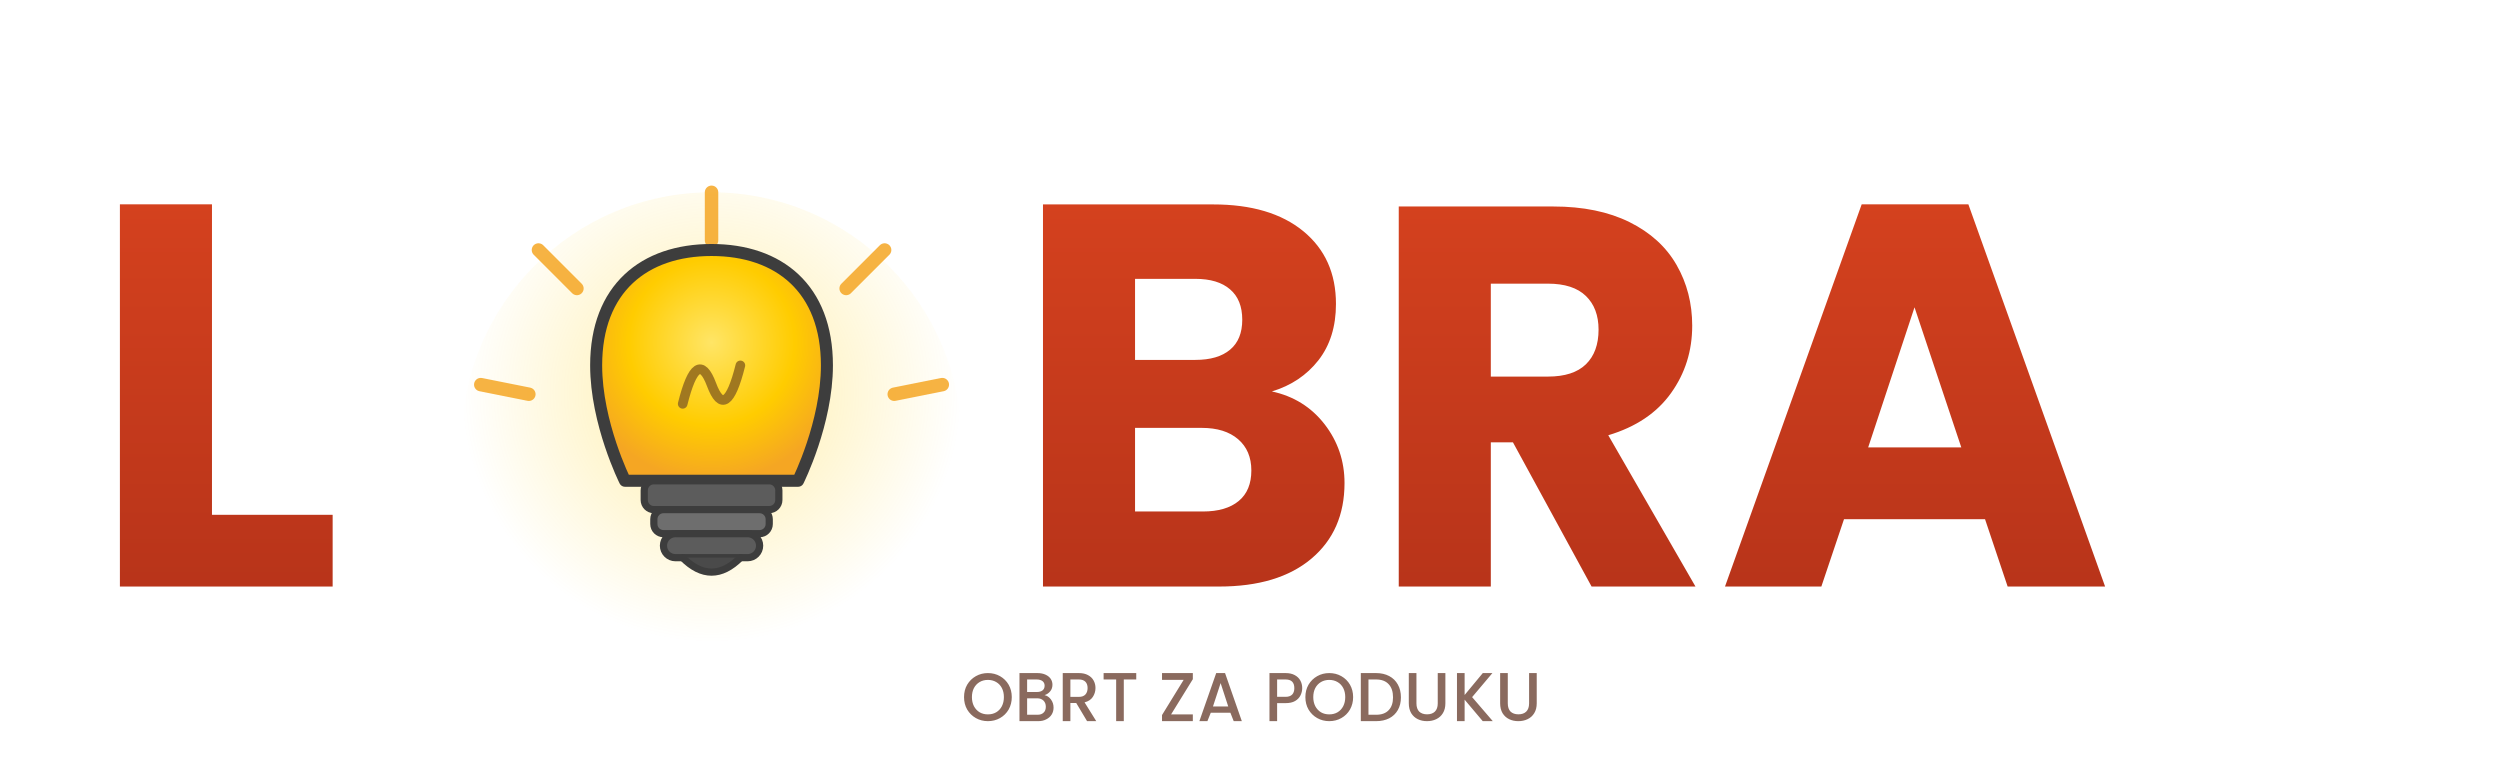
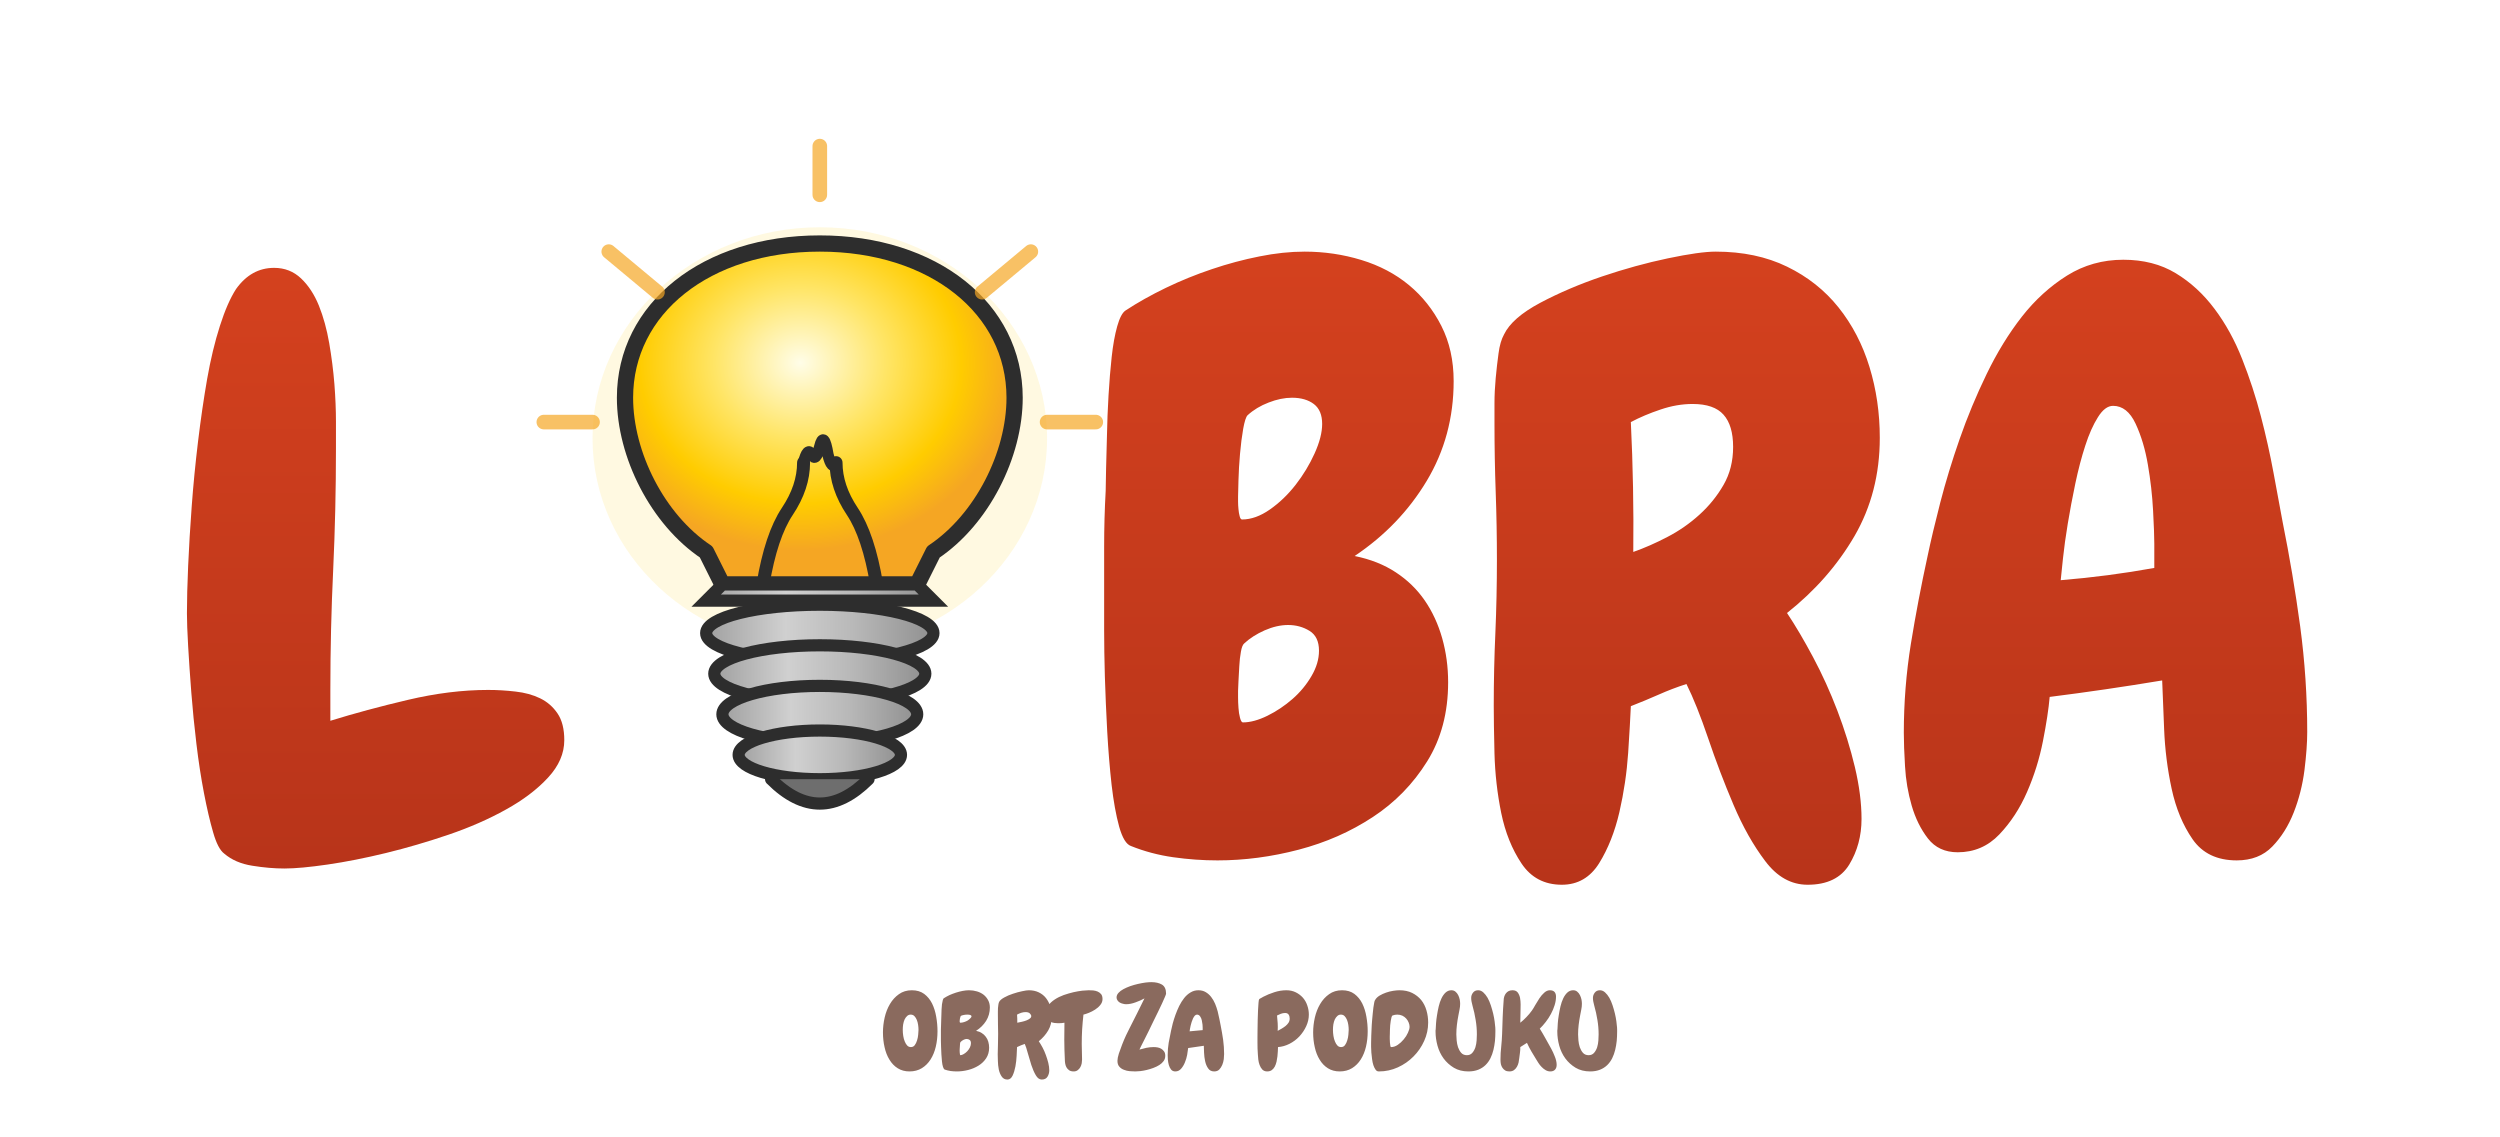
- <svg xmlns="http://www.w3.org/2000/svg" viewBox="0 0 520 160" width="520" height="160">
+ <svg xmlns="http://www.w3.org/2000/svg" viewBox="0 0 308 140" width="308" height="140">
  <defs>
-     <radialGradient id="bulbGlow" cx="50%" cy="40%" r="60%">
-       <stop offset="0%" stop-color="#FFE566" />
-       <stop offset="60%" stop-color="#FFCC00" />
+     <radialGradient id="bulbGlow" cx="45%" cy="35%" r="55%">
+       <stop offset="0%" stop-color="#FFFDE8" />
+       <stop offset="40%" stop-color="#FFE566" />
+       <stop offset="75%" stop-color="#FFCC00" />
      <stop offset="100%" stop-color="#F5A623" />
    </radialGradient>
-     <radialGradient id="outerGlow" cx="50%" cy="40%" r="50%">
-       <stop offset="0%" stop-color="#FFCC00" stop-opacity="0.35" />
-       <stop offset="100%" stop-color="#FFCC00" stop-opacity="0" />
-     </radialGradient>
+     <linearGradient id="baseMetal" x1="0%" y1="0%" x2="100%" y2="0%">
+       <stop offset="0%" stop-color="#A0A0A0" />
+       <stop offset="35%" stop-color="#D0D0D0" />
+       <stop offset="65%" stop-color="#B8B8B8" />
+       <stop offset="100%" stop-color="#909090" />
+     </linearGradient>
    <linearGradient id="textGrad" x1="0%" y1="0%" x2="0%" y2="100%">
      <stop offset="0%" stop-color="#D4411E" />
      <stop offset="100%" stop-color="#B8341A" />
    </linearGradient>
  </defs>
-   <circle cx="148" cy="92" r="52" fill="url(#outerGlow)" />
-   <g transform="translate(18, 122)">
-     <path d="M 26.09 -14.92 L 51.19 -14.92 L 51.19 0.00 L 6.94 0.00 L 6.94 -79.50 L 26.09 -79.50 Z M 53.00 0.00" fill="url(#textGrad)" />
+   <g transform="translate(20, 105)">
+     <path d="M 49.52 -13.81 Q 49.52 -11.36 47.52 -9.20 Q 45.52 -7.03 42.34 -5.27 Q 39.17 -3.50 35.27 -2.17 Q 31.36 -0.84 27.55 0.09 Q 23.73 1.02 20.37 1.51 Q 17.00 2.00 15.05 2.00 Q 13.19 2.00 11.09 1.66 Q 8.98 1.33 7.62 0.16 Q 6.84 -0.42 6.26 -2.45 Q 5.67 -4.48 5.13 -7.29 Q 4.59 -10.09 4.20 -13.34 Q 3.81 -16.58 3.57 -19.67 Q 3.33 -22.77 3.18 -25.38 Q 3.03 -27.98 3.03 -29.44 Q 3.03 -31.86 3.18 -35.29 Q 3.33 -38.72 3.62 -42.64 Q 3.91 -46.56 4.40 -50.62 Q 4.89 -54.69 5.52 -58.31 Q 6.16 -61.94 7.09 -64.84 Q 8.02 -67.75 9.08 -69.39 Q 10.94 -72.00 13.77 -72.00 Q 15.72 -72.00 17.09 -70.70 Q 18.45 -69.41 19.29 -67.34 Q 20.12 -65.27 20.56 -62.72 Q 21.00 -60.17 21.20 -57.67 Q 21.39 -55.17 21.39 -53.06 Q 21.39 -50.95 21.39 -49.70 Q 21.39 -42.20 21.05 -34.85 Q 20.70 -27.50 20.70 -20.00 L 20.70 -16.20 Q 25.09 -17.56 30.27 -18.78 Q 35.45 -20.00 40.14 -20.00 Q 41.80 -20.00 43.51 -19.80 Q 45.22 -19.61 46.54 -18.97 Q 47.86 -18.33 48.69 -17.10 Q 49.52 -15.88 49.52 -13.81 Z " fill="url(#textGrad)" />
  </g>
-   <g transform="translate(148, 92)">
-     <g stroke="#F5A623" stroke-width="2.8" stroke-linecap="round" opacity="0.85">
-       <line x1="0" y1="-42" x2="0" y2="-52" />
-       <line x1="28" y1="-32" x2="36" y2="-40" />
-       <line x1="-28" y1="-32" x2="-36" y2="-40" />
-       <line x1="38" y1="-10" x2="48" y2="-12" />
-       <line x1="-38" y1="-10" x2="-48" y2="-12" />
+   <g transform="translate(75.0, 30.0)">
+     <ellipse cx="26" cy="24" rx="28" ry="26" fill="#FFCC00" opacity="0.12" />
+     <path d="M 12 38 C 6 34 2 26 2 19 C 2 8 12 0 26 0 C 40 0 50 8 50 19 C 50 26 46 34 40 38 L 38 42 L 14 42 Z" fill="url(#bulbGlow)" stroke="#2D2D2D" stroke-width="2" stroke-linejoin="round" />
+     <path d="M 19 42 Q 20 36 22 33 Q 24 30 24 27" fill="none" stroke="#2D2D2D" stroke-width="1.6" stroke-linecap="round" />
+     <path d="M 33 42 Q 32 36 30 33 Q 28 30 28 27" fill="none" stroke="#2D2D2D" stroke-width="1.6" stroke-linecap="round" />
+     <path d="M 24 27 Q 24.5 25 25 26 Q 25.5 27 26 25 Q 26.5 23 27 26 Q 27.5 28 28 27" fill="none" stroke="#2D2D2D" stroke-width="1.4" stroke-linecap="round" />
+     <path d="M 14 42 L 12 44 L 40 44 L 38 42 Z" fill="url(#baseMetal)" stroke="#2D2D2D" stroke-width="1.5" />
+     <ellipse cx="26" cy="48" rx="14" ry="3.5" fill="url(#baseMetal)" stroke="#2D2D2D" stroke-width="1.5" />
+     <ellipse cx="26" cy="53" rx="13" ry="3.5" fill="url(#baseMetal)" stroke="#2D2D2D" stroke-width="1.5" />
+     <ellipse cx="26" cy="58" rx="12" ry="3.5" fill="url(#baseMetal)" stroke="#2D2D2D" stroke-width="1.5" />
+     <ellipse cx="26" cy="63" rx="10" ry="3" fill="url(#baseMetal)" stroke="#2D2D2D" stroke-width="1.5" />
+     <path d="M 20 66 Q 26 72 32 66" fill="#6E6E6E" stroke="#2D2D2D" stroke-width="1.5" stroke-linecap="round" />
+     <g stroke="#F5A623" stroke-width="1.8" stroke-linecap="round" opacity="0.7">
+       <line x1="26" y1="-6" x2="26" y2="-12" />
+       <line x1="6" y1="6" x2="0" y2="1" />
+       <line x1="46" y1="6" x2="52" y2="1" />
+       <line x1="-2" y1="22" x2="-8" y2="22" />
+       <line x1="54" y1="22" x2="60" y2="22" />
    </g>
-     <path d="M -18 8 C -18 8 -24 -4 -24 -16 C -24 -32 -14 -40 0 -40 C 14 -40 24 -32 24 -16 C 24 -4 18 8 18 8 Z" fill="url(#bulbGlow)" stroke="#3D3D3D" stroke-width="2.5" stroke-linejoin="round" />
-     <path d="M -6 -8 Q -3 -20 0 -12 Q 3 -4 6 -16" fill="none" stroke="#A07820" stroke-width="2" stroke-linecap="round" />
-     <rect x="-14" y="8" width="28" height="6" rx="2" fill="#5C5C5C" stroke="#3D3D3D" stroke-width="1.5" />
-     <rect x="-12" y="14" width="24" height="5" rx="2" fill="#6E6E6E" stroke="#3D3D3D" stroke-width="1.5" />
-     <rect x="-10" y="19" width="20" height="5" rx="2.5" fill="#5C5C5C" stroke="#3D3D3D" stroke-width="1.5" />
-     <path d="M -6 24 Q 0 30 6 24" fill="#4A4A4A" stroke="#3D3D3D" stroke-width="1.5" stroke-linecap="round" />
  </g>
-   <g transform="translate(210, 122)">
-     <path d="M 54.55 -40.58 C 59.10 -39.60 62.75 -37.32 65.52 -33.75 C 68.27 -30.19 69.66 -26.11 69.66 -21.53 C 69.66 -14.91 67.36 -9.67 62.77 -5.80 C 58.18 -1.93 51.78 0.00 43.56 0.00 L 6.94 0.00 L 6.94 -79.48 L 42.34 -79.48 C 50.32 -79.48 56.57 -77.62 61.09 -73.91 C 65.61 -70.20 67.88 -65.16 67.88 -58.78 C 67.88 -54.08 66.66 -50.18 64.23 -47.06 C 61.80 -43.96 58.58 -41.80 54.55 -40.58 Z M 26.09 -47.14 L 38.64 -47.14 C 41.77 -47.14 44.18 -47.85 45.86 -49.27 C 47.55 -50.68 48.39 -52.76 48.39 -55.50 C 48.39 -58.26 47.55 -60.36 45.86 -61.81 C 44.18 -63.27 41.77 -64.00 38.64 -64.00 L 26.09 -64.00 Z M 40.20 -15.61 C 43.42 -15.61 45.91 -16.34 47.66 -17.80 C 49.41 -19.25 50.28 -21.37 50.28 -24.14 C 50.28 -26.90 49.36 -29.07 47.53 -30.64 C 45.71 -32.21 43.19 -33.00 39.98 -33.00 L 26.09 -33.00 L 26.09 -15.61 Z M 121.05 0.00 L 104.69 -30.00 L 100.09 -30.00 L 100.09 0.00 L 80.94 0.00 L 80.94 -79.05 L 113.09 -79.05 C 119.29 -79.05 124.57 -77.96 128.94 -75.80 C 133.30 -73.63 136.57 -70.66 138.73 -66.88 C 140.90 -63.10 141.98 -58.89 141.98 -54.25 C 141.98 -49.01 140.51 -44.33 137.56 -40.22 C 134.61 -36.10 130.27 -33.19 124.52 -31.47 L 142.66 0.00 Z M 100.09 -43.67 L 111.97 -43.67 C 115.48 -43.67 118.11 -44.52 119.86 -46.22 C 121.62 -47.93 122.50 -50.33 122.50 -53.44 C 122.50 -56.41 121.62 -58.74 119.86 -60.44 C 118.11 -62.14 115.48 -63.00 111.97 -63.00 L 100.09 -63.00 Z M 202.89 -14.00 L 173.55 -14.00 L 168.84 0.00 L 148.80 0.00 L 177.23 -79.50 L 199.42 -79.50 L 227.86 0.00 L 207.59 0.00 Z M 197.95 -28.94 L 188.22 -58.08 L 178.58 -28.94 Z M 230.00 0.00" fill="url(#textGrad)" />
+   <g transform="translate(133.0, 105)">
+     <path d="M 46.09 -58.05 Q 46.09 -51.28 42.77 -45.75 Q 39.45 -40.22 33.89 -36.50 Q 36.81 -35.91 38.96 -34.49 Q 41.11 -33.08 42.53 -31.02 Q 43.95 -28.95 44.68 -26.36 Q 45.41 -23.77 45.41 -20.94 Q 45.41 -15.34 42.82 -11.19 Q 40.23 -7.03 36.13 -4.34 Q 32.03 -1.64 27.00 -0.32 Q 21.97 1.00 17.00 1.00 Q 14.27 1.00 11.53 0.61 Q 8.80 0.22 6.34 -0.77 Q 5.47 -1.06 4.88 -3.16 Q 4.30 -5.27 3.95 -8.30 Q 3.61 -11.34 3.41 -14.87 Q 3.22 -18.39 3.12 -21.62 Q 3.03 -24.84 3.03 -27.30 Q 3.03 -29.75 3.03 -30.72 Q 3.03 -34.16 3.03 -37.63 Q 3.03 -41.11 3.22 -44.53 Q 3.22 -45.41 3.27 -47.27 Q 3.33 -49.12 3.38 -51.43 Q 3.42 -53.73 3.57 -56.28 Q 3.72 -58.83 3.96 -61.03 Q 4.20 -63.23 4.64 -64.80 Q 5.08 -66.36 5.67 -66.75 Q 7.91 -68.22 10.64 -69.54 Q 13.38 -70.86 16.30 -71.84 Q 19.23 -72.83 22.16 -73.41 Q 25.09 -74.00 27.73 -74.00 Q 31.34 -74.00 34.72 -72.97 Q 38.09 -71.94 40.58 -69.88 Q 43.06 -67.83 44.58 -64.84 Q 46.09 -61.86 46.09 -58.05 Z M 29.89 -52.77 Q 29.89 -54.44 28.87 -55.22 Q 27.84 -56.00 26.17 -56.00 Q 24.81 -56.00 23.30 -55.41 Q 21.78 -54.83 20.70 -53.84 Q 20.41 -53.55 20.16 -52.17 Q 19.92 -50.80 19.77 -49.09 Q 19.62 -47.38 19.58 -45.85 Q 19.53 -44.33 19.53 -43.84 Q 19.53 -43.64 19.53 -43.20 Q 19.53 -42.77 19.58 -42.27 Q 19.62 -41.78 19.73 -41.39 Q 19.83 -41.00 20.02 -41.00 Q 21.69 -41.00 23.45 -42.23 Q 25.20 -43.45 26.62 -45.27 Q 28.03 -47.08 28.96 -49.14 Q 29.89 -51.20 29.89 -52.77 Z M 29.50 -24.83 Q 29.50 -26.56 28.33 -27.28 Q 27.16 -28.00 25.69 -28.00 Q 24.31 -28.00 22.80 -27.34 Q 21.30 -26.67 20.31 -25.75 Q 20.02 -25.53 19.88 -24.71 Q 19.73 -23.89 19.68 -22.92 Q 19.62 -21.95 19.58 -21.08 Q 19.53 -20.20 19.53 -19.89 Q 19.53 -19.69 19.53 -19.08 Q 19.53 -18.47 19.58 -17.80 Q 19.62 -17.12 19.77 -16.56 Q 19.92 -16.00 20.12 -16.00 Q 21.48 -16.00 23.15 -16.82 Q 24.81 -17.64 26.23 -18.88 Q 27.64 -20.11 28.57 -21.70 Q 29.50 -23.28 29.50 -24.83 Z M 98.59 -51.06 Q 98.59 -44.33 95.47 -38.95 Q 92.34 -33.58 87.16 -29.48 Q 88.72 -27.14 90.38 -24.02 Q 92.05 -20.89 93.37 -17.43 Q 94.69 -13.97 95.52 -10.50 Q 96.34 -7.03 96.34 -4.11 Q 96.34 -0.98 94.83 1.51 Q 93.31 4.00 89.70 4.00 Q 86.67 4.00 84.48 1.09 Q 82.28 -1.81 80.57 -5.84 Q 78.86 -9.86 77.45 -14.03 Q 76.03 -18.20 74.77 -20.73 Q 73.00 -20.16 71.34 -19.42 Q 69.69 -18.69 67.92 -18.00 Q 67.83 -15.91 67.59 -12.24 Q 67.34 -8.58 66.51 -4.95 Q 65.67 -1.33 64.02 1.34 Q 62.36 4.00 59.42 4.00 Q 56.20 4.00 54.45 1.38 Q 52.69 -1.25 51.95 -4.84 Q 51.22 -8.44 51.12 -12.17 Q 51.03 -15.91 51.03 -18.05 Q 51.03 -22.61 51.23 -27.03 Q 51.42 -31.45 51.42 -36.02 Q 51.42 -40.20 51.27 -44.38 Q 51.12 -48.55 51.12 -52.83 Q 51.12 -53.80 51.12 -55.30 Q 51.12 -56.81 51.27 -58.41 Q 51.42 -60.02 51.62 -61.47 Q 51.81 -62.92 52.30 -63.80 Q 53.28 -65.84 56.75 -67.69 Q 60.22 -69.53 64.37 -70.94 Q 68.52 -72.34 72.47 -73.17 Q 76.42 -74.00 78.38 -74.00 Q 83.36 -74.00 87.16 -72.15 Q 90.97 -70.30 93.51 -67.12 Q 96.05 -63.94 97.32 -59.79 Q 98.59 -55.64 98.59 -51.06 Z M 80.52 -49.94 Q 80.52 -52.59 79.34 -53.91 Q 78.17 -55.23 75.53 -55.23 Q 73.59 -55.23 71.59 -54.55 Q 69.58 -53.88 67.92 -53.00 Q 68.31 -44.95 68.22 -37.00 Q 70.27 -37.72 72.41 -38.84 Q 74.56 -39.95 76.37 -41.59 Q 78.17 -43.22 79.34 -45.26 Q 80.52 -47.30 80.52 -49.94 Z M 151.25 -14.81 Q 151.25 -12.86 150.91 -10.12 Q 150.56 -7.39 149.59 -4.91 Q 148.61 -2.42 146.95 -0.71 Q 145.30 1.00 142.56 1.00 Q 138.94 1.00 137.13 -1.60 Q 135.33 -4.20 134.55 -7.81 Q 133.77 -11.42 133.62 -15.18 Q 133.47 -18.94 133.38 -21.17 Q 126.34 -20.00 119.52 -19.14 Q 119.33 -16.94 118.69 -13.69 Q 118.05 -10.44 116.73 -7.42 Q 115.42 -4.41 113.32 -2.20 Q 111.22 0.00 108.19 0.00 Q 105.84 0.00 104.52 -1.70 Q 103.20 -3.41 102.52 -5.75 Q 101.84 -8.09 101.70 -10.58 Q 101.55 -13.06 101.55 -14.72 Q 101.55 -20.27 102.42 -25.68 Q 103.30 -31.09 104.47 -36.45 Q 105.06 -39.28 106.04 -43.08 Q 107.02 -46.88 108.43 -50.92 Q 109.84 -54.97 111.75 -58.91 Q 113.66 -62.86 116.09 -65.98 Q 118.53 -69.09 121.66 -71.05 Q 124.78 -73.00 128.59 -73.00 Q 132.31 -73.00 135.05 -71.34 Q 137.78 -69.69 139.83 -66.95 Q 141.88 -64.22 143.24 -60.75 Q 144.61 -57.28 145.54 -53.72 Q 146.47 -50.16 147.10 -46.74 Q 147.73 -43.33 148.22 -40.69 Q 149.50 -34.34 150.38 -27.85 Q 151.25 -21.36 151.25 -14.81 Z M 132.41 -38.02 Q 132.41 -39.25 132.26 -42.08 Q 132.11 -44.91 131.62 -47.74 Q 131.14 -50.58 130.11 -52.79 Q 129.08 -55.00 127.33 -55.00 Q 126.34 -55.00 125.47 -53.61 Q 124.59 -52.22 123.91 -50.11 Q 123.22 -48.00 122.68 -45.43 Q 122.14 -42.86 121.75 -40.49 Q 121.36 -38.12 121.16 -36.22 Q 120.97 -34.31 120.88 -33.52 Q 126.73 -34.00 132.41 -35.03 Z " fill="url(#textGrad)" />
  </g>
-   <g transform="translate(200.0, 150)">
-     <path d="M 5.48 0.00 C 4.58 0.00 3.74 -0.21 2.98 -0.64 C 2.22 -1.07 1.62 -1.66 1.17 -2.42 C 0.73 -3.19 0.52 -4.05 0.52 -5.00 C 0.52 -5.96 0.73 -6.82 1.17 -7.58 C 1.62 -8.34 2.22 -8.93 2.98 -9.36 C 3.74 -9.79 4.58 -10.00 5.48 -10.00 C 6.40 -10.00 7.24 -9.79 8.00 -9.36 C 8.76 -8.93 9.36 -8.34 9.80 -7.58 C 10.23 -6.82 10.45 -5.96 10.45 -5.00 C 10.45 -4.05 10.23 -3.19 9.80 -2.42 C 9.36 -1.66 8.76 -1.07 8.00 -0.64 C 7.24 -0.21 6.40 0.00 5.48 0.00 Z M 5.48 -1.41 C 6.13 -1.41 6.70 -1.55 7.20 -1.84 C 7.71 -2.14 8.11 -2.57 8.39 -3.11 C 8.67 -3.66 8.81 -4.29 8.81 -5.00 C 8.81 -5.72 8.67 -6.35 8.39 -6.89 C 8.11 -7.43 7.71 -7.85 7.20 -8.14 C 6.70 -8.43 6.13 -8.58 5.48 -8.58 C 4.84 -8.58 4.27 -8.43 3.77 -8.14 C 3.27 -7.85 2.87 -7.43 2.58 -6.89 C 2.30 -6.35 2.16 -5.72 2.16 -5.00 C 2.16 -4.29 2.30 -3.66 2.58 -3.11 C 2.87 -2.57 3.27 -2.14 3.77 -1.84 C 4.27 -1.55 4.84 -1.41 5.48 -1.41 Z M 17.27 -5.41 C 17.79 -5.30 18.23 -5.00 18.59 -4.52 C 18.96 -4.02 19.14 -3.46 19.14 -2.83 C 19.14 -2.29 19.01 -1.80 18.75 -1.38 C 18.49 -0.96 18.11 -0.62 17.62 -0.38 C 17.14 -0.12 16.58 0.00 15.94 0.00 L 12.05 0.00 L 12.05 -10.00 L 15.77 -10.00 C 16.42 -10.00 16.99 -9.89 17.47 -9.67 C 17.95 -9.45 18.30 -9.16 18.55 -8.80 C 18.79 -8.43 18.91 -8.02 18.91 -7.58 C 18.91 -7.04 18.75 -6.58 18.45 -6.22 C 18.16 -5.85 17.77 -5.58 17.27 -5.41 Z M 13.64 -6.06 L 15.62 -6.06 C 16.14 -6.06 16.55 -6.17 16.84 -6.39 C 17.13 -6.62 17.28 -6.95 17.28 -7.38 C 17.28 -7.78 17.13 -8.10 16.84 -8.33 C 16.55 -8.55 16.14 -8.67 15.62 -8.67 L 13.64 -8.67 Z M 15.80 -1.33 C 16.34 -1.33 16.76 -1.47 17.06 -1.77 C 17.38 -2.05 17.53 -2.47 17.53 -3.00 C 17.53 -3.53 17.37 -3.95 17.05 -4.27 C 16.72 -4.59 16.29 -4.75 15.75 -4.75 L 13.64 -4.75 L 13.64 -1.33 Z M 26.11 0.00 L 23.86 -3.77 L 22.64 -3.77 L 22.64 0.00 L 21.05 0.00 L 21.05 -10.00 L 24.41 -10.00 C 25.16 -10.00 25.79 -9.86 26.30 -9.58 C 26.82 -9.30 27.21 -8.93 27.47 -8.45 C 27.73 -7.98 27.86 -7.46 27.86 -6.89 C 27.86 -6.21 27.67 -5.59 27.30 -5.03 C 26.93 -4.48 26.36 -4.10 25.59 -3.91 L 28.02 0.00 Z M 22.64 -5.05 L 24.41 -5.05 C 25.01 -5.05 25.46 -5.21 25.77 -5.55 C 26.07 -5.88 26.22 -6.33 26.22 -6.89 C 26.22 -7.44 26.07 -7.88 25.77 -8.19 C 25.46 -8.51 25.01 -8.67 24.41 -8.67 L 22.64 -8.67 Z M 36.34 -10.00 L 36.34 -8.67 L 33.75 -8.67 L 33.75 0.00 L 32.16 0.00 L 32.16 -8.67 L 29.55 -8.67 L 29.55 -10.00 Z M 43.59 -1.41 L 48.11 -1.41 L 48.11 0.00 L 41.70 0.00 L 41.70 -1.27 L 46.20 -8.59 L 41.70 -8.59 L 41.70 -10.00 L 48.11 -10.00 L 48.11 -8.73 Z M 55.92 -1.75 L 51.84 -1.75 L 51.14 0.00 L 49.47 0.00 L 52.97 -10.00 L 54.81 -10.00 L 58.30 0.00 L 56.61 0.00 Z M 55.47 -3.06 L 53.89 -7.92 L 52.30 -3.06 Z M 70.86 -6.86 C 70.86 -6.34 70.74 -5.84 70.50 -5.36 C 70.27 -4.88 69.89 -4.49 69.38 -4.19 C 68.86 -3.89 68.21 -3.75 67.41 -3.75 L 65.64 -3.75 L 65.64 0.00 L 64.05 0.00 L 64.05 -10.00 L 67.41 -10.00 C 68.16 -10.00 68.79 -9.86 69.30 -9.58 C 69.82 -9.30 70.21 -8.93 70.47 -8.45 C 70.73 -7.98 70.86 -7.45 70.86 -6.86 Z M 67.41 -5.06 C 68.01 -5.06 68.46 -5.22 68.77 -5.53 C 69.07 -5.84 69.22 -6.29 69.22 -6.86 C 69.22 -8.07 68.61 -8.67 67.41 -8.67 L 65.64 -8.67 L 65.64 -5.06 Z M 76.48 0.00 C 75.58 0.00 74.74 -0.21 73.98 -0.64 C 73.22 -1.07 72.62 -1.66 72.17 -2.42 C 71.73 -3.19 71.52 -4.05 71.52 -5.00 C 71.52 -5.96 71.73 -6.82 72.17 -7.58 C 72.62 -8.34 73.22 -8.93 73.98 -9.36 C 74.74 -9.79 75.58 -10.00 76.48 -10.00 C 77.40 -10.00 78.24 -9.79 79.00 -9.36 C 79.76 -8.93 80.36 -8.34 80.80 -7.58 C 81.23 -6.82 81.45 -5.96 81.45 -5.00 C 81.45 -4.05 81.23 -3.19 80.80 -2.42 C 80.36 -1.66 79.76 -1.07 79.00 -0.64 C 78.24 -0.21 77.40 0.00 76.48 0.00 Z M 76.48 -1.41 C 77.13 -1.41 77.70 -1.55 78.20 -1.84 C 78.71 -2.14 79.11 -2.57 79.39 -3.11 C 79.67 -3.66 79.81 -4.29 79.81 -5.00 C 79.81 -5.72 79.67 -6.35 79.39 -6.89 C 79.11 -7.43 78.71 -7.85 78.20 -8.14 C 77.70 -8.43 77.13 -8.58 76.48 -8.58 C 75.84 -8.58 75.27 -8.43 74.77 -8.14 C 74.27 -7.85 73.87 -7.43 73.58 -6.89 C 73.30 -6.35 73.16 -5.72 73.16 -5.00 C 73.16 -4.29 73.30 -3.66 73.58 -3.11 C 73.87 -2.57 74.27 -2.14 74.77 -1.84 C 75.27 -1.55 75.84 -1.41 76.48 -1.41 Z M 86.23 -10.00 C 87.27 -10.00 88.17 -9.79 88.95 -9.38 C 89.73 -8.97 90.33 -8.38 90.75 -7.62 C 91.18 -6.86 91.39 -5.97 91.39 -4.95 C 91.39 -3.94 91.18 -3.06 90.75 -2.31 C 90.33 -1.57 89.73 -1.00 88.95 -0.59 C 88.17 -0.20 87.27 0.00 86.23 0.00 L 83.05 0.00 L 83.05 -10.00 Z M 86.23 -1.33 C 87.37 -1.33 88.24 -1.64 88.84 -2.28 C 89.45 -2.91 89.75 -3.80 89.75 -4.95 C 89.75 -6.13 89.45 -7.04 88.84 -7.69 C 88.24 -8.34 87.37 -8.67 86.23 -8.67 L 84.64 -8.67 L 84.64 -1.33 Z M 94.62 -10.00 L 94.62 -3.69 C 94.62 -2.94 94.82 -2.37 95.20 -1.98 C 95.60 -1.61 96.14 -1.42 96.83 -1.42 C 97.52 -1.42 98.07 -1.61 98.45 -1.98 C 98.85 -2.37 99.05 -2.94 99.05 -3.69 L 99.05 -10.00 L 100.64 -10.00 L 100.64 -3.72 C 100.64 -2.91 100.47 -2.22 100.12 -1.66 C 99.78 -1.10 99.32 -0.69 98.73 -0.41 C 98.15 -0.13 97.51 0.00 96.81 0.00 C 96.11 0.00 95.48 -0.13 94.91 -0.41 C 94.33 -0.69 93.88 -1.10 93.53 -1.66 C 93.20 -2.22 93.03 -2.91 93.03 -3.72 L 93.03 -10.00 Z M 108.41 0.00 L 104.64 -4.47 L 104.64 0.00 L 103.05 0.00 L 103.05 -10.00 L 104.64 -10.00 L 104.64 -5.44 L 108.42 -10.00 L 110.42 -10.00 L 106.20 -5.00 L 110.50 0.00 Z M 113.62 -10.00 L 113.62 -3.69 C 113.62 -2.94 113.82 -2.37 114.20 -1.98 C 114.60 -1.61 115.14 -1.42 115.83 -1.42 C 116.52 -1.42 117.07 -1.61 117.45 -1.98 C 117.85 -2.37 118.05 -2.94 118.05 -3.69 L 118.05 -10.00 L 119.64 -10.00 L 119.64 -3.72 C 119.64 -2.91 119.47 -2.22 119.12 -1.66 C 118.78 -1.10 118.32 -0.69 117.73 -0.41 C 117.15 -0.13 116.51 0.00 115.81 0.00 C 115.11 0.00 114.48 -0.13 113.91 -0.41 C 113.33 -0.69 112.88 -1.10 112.53 -1.66 C 112.20 -2.22 112.03 -2.91 112.03 -3.72 L 112.03 -10.00 Z M 121.00 0.00" fill="#8A6A5E" />
+   <g transform="translate(108.5, 132)">
+     <path d="M 3.55 0.00 Q 2.72 0.00 2.10 -0.39 Q 1.48 -0.78 1.08 -1.45 Q 0.67 -2.11 0.48 -2.98 Q 0.28 -3.84 0.28 -4.81 Q 0.28 -5.72 0.49 -6.64 Q 0.70 -7.56 1.14 -8.30 Q 1.58 -9.05 2.25 -9.52 Q 2.92 -10.00 3.84 -10.00 Q 4.75 -10.00 5.36 -9.55 Q 5.97 -9.09 6.33 -8.37 Q 6.69 -7.64 6.84 -6.74 Q 7.00 -5.84 7.00 -4.94 Q 7.00 -3.94 6.79 -3.05 Q 6.58 -2.16 6.15 -1.48 Q 5.72 -0.80 5.07 -0.40 Q 4.42 0.00 3.55 0.00 Z M 3.70 -7.00 Q 3.45 -7.00 3.27 -6.84 Q 3.08 -6.67 2.95 -6.41 Q 2.83 -6.14 2.77 -5.80 Q 2.72 -5.47 2.72 -5.12 Q 2.72 -4.75 2.78 -4.37 Q 2.84 -3.98 2.97 -3.68 Q 3.09 -3.38 3.27 -3.19 Q 3.45 -3.00 3.72 -3.00 Q 4.03 -3.00 4.20 -3.24 Q 4.38 -3.48 4.48 -3.82 Q 4.59 -4.16 4.62 -4.52 Q 4.66 -4.88 4.66 -5.12 Q 4.66 -5.42 4.61 -5.75 Q 4.56 -6.08 4.45 -6.35 Q 4.34 -6.62 4.16 -6.81 Q 3.98 -7.00 3.70 -7.00 Z M 13.45 -7.88 Q 13.45 -6.97 12.99 -6.23 Q 12.53 -5.50 11.75 -5.00 Q 12.16 -4.92 12.45 -4.73 Q 12.75 -4.55 12.95 -4.27 Q 13.16 -4.00 13.26 -3.65 Q 13.36 -3.30 13.36 -2.92 Q 13.36 -2.19 13.00 -1.63 Q 12.64 -1.08 12.06 -0.72 Q 11.48 -0.36 10.78 -0.18 Q 10.08 0.00 9.38 0.00 Q 9.00 0.00 8.62 -0.05 Q 8.23 -0.11 7.89 -0.23 Q 7.77 -0.28 7.68 -0.55 Q 7.59 -0.83 7.55 -1.23 Q 7.50 -1.64 7.48 -2.11 Q 7.45 -2.58 7.44 -3.02 Q 7.42 -3.45 7.42 -3.77 Q 7.42 -4.09 7.42 -4.23 Q 7.42 -4.69 7.42 -5.15 Q 7.42 -5.61 7.45 -6.08 Q 7.45 -6.19 7.46 -6.44 Q 7.47 -6.69 7.48 -6.99 Q 7.48 -7.30 7.50 -7.63 Q 7.52 -7.97 7.55 -8.27 Q 7.59 -8.56 7.65 -8.77 Q 7.70 -8.98 7.80 -9.03 Q 8.11 -9.23 8.49 -9.41 Q 8.88 -9.58 9.28 -9.71 Q 9.69 -9.84 10.10 -9.92 Q 10.52 -10.00 10.88 -10.00 Q 11.39 -10.00 11.86 -9.86 Q 12.33 -9.72 12.68 -9.45 Q 13.03 -9.17 13.24 -8.77 Q 13.45 -8.38 13.45 -7.88 Z M 11.19 -6.78 Q 11.19 -6.89 11.05 -6.95 Q 10.91 -7.00 10.67 -7.00 Q 10.47 -7.00 10.26 -6.96 Q 10.05 -6.92 9.91 -6.86 Q 9.86 -6.84 9.83 -6.75 Q 9.80 -6.66 9.77 -6.54 Q 9.75 -6.42 9.74 -6.32 Q 9.73 -6.22 9.73 -6.19 Q 9.73 -6.17 9.73 -6.15 Q 9.73 -6.12 9.74 -6.09 Q 9.75 -6.05 9.77 -6.02 Q 9.78 -6.00 9.80 -6.00 Q 10.03 -6.00 10.28 -6.08 Q 10.53 -6.16 10.73 -6.28 Q 10.92 -6.41 11.05 -6.55 Q 11.19 -6.69 11.19 -6.78 Z M 11.12 -3.47 Q 11.12 -3.77 10.96 -3.88 Q 10.80 -4.00 10.59 -4.00 Q 10.41 -4.00 10.20 -3.89 Q 9.98 -3.78 9.84 -3.62 Q 9.80 -3.59 9.78 -3.45 Q 9.77 -3.31 9.76 -3.15 Q 9.75 -2.98 9.74 -2.84 Q 9.73 -2.70 9.73 -2.66 Q 9.73 -2.61 9.73 -2.51 Q 9.73 -2.41 9.74 -2.30 Q 9.75 -2.19 9.77 -2.09 Q 9.78 -2.00 9.81 -2.00 Q 10.00 -2.00 10.23 -2.14 Q 10.47 -2.28 10.66 -2.48 Q 10.86 -2.69 10.99 -2.95 Q 11.12 -3.22 11.12 -3.47 Z M 21.08 -6.77 Q 21.08 -5.81 20.64 -5.05 Q 20.20 -4.30 19.48 -3.72 Q 19.70 -3.39 19.94 -2.95 Q 20.17 -2.52 20.35 -2.02 Q 20.53 -1.53 20.65 -1.05 Q 20.77 -0.56 20.77 -0.14 Q 20.77 0.30 20.55 0.65 Q 20.34 1.00 19.84 1.00 Q 19.42 1.00 19.11 0.47 Q 18.80 -0.06 18.56 -0.79 Q 18.33 -1.52 18.12 -2.27 Q 17.92 -3.03 17.75 -3.39 Q 17.50 -3.31 17.27 -3.21 Q 17.05 -3.11 16.80 -3.00 Q 16.78 -2.62 16.75 -1.95 Q 16.72 -1.28 16.60 -0.62 Q 16.48 0.03 16.25 0.52 Q 16.02 1.00 15.61 1.00 Q 15.16 1.00 14.91 0.63 Q 14.66 0.27 14.55 -0.24 Q 14.45 -0.75 14.44 -1.28 Q 14.42 -1.81 14.42 -2.11 Q 14.42 -2.75 14.45 -3.38 Q 14.47 -4.00 14.47 -4.64 Q 14.47 -5.23 14.45 -5.82 Q 14.44 -6.41 14.44 -7.02 Q 14.44 -7.16 14.44 -7.37 Q 14.44 -7.58 14.45 -7.80 Q 14.47 -8.03 14.50 -8.23 Q 14.53 -8.44 14.59 -8.56 Q 14.73 -8.84 15.22 -9.11 Q 15.70 -9.38 16.29 -9.57 Q 16.88 -9.77 17.42 -9.88 Q 17.97 -10.00 18.25 -10.00 Q 18.95 -10.00 19.48 -9.74 Q 20.02 -9.48 20.37 -9.03 Q 20.72 -8.58 20.90 -7.99 Q 21.08 -7.41 21.08 -6.77 Z M 18.55 -6.81 Q 18.55 -6.97 18.38 -7.14 Q 18.22 -7.31 17.84 -7.31 Q 17.58 -7.31 17.30 -7.22 Q 17.02 -7.12 16.80 -7.00 Q 16.84 -6.50 16.83 -6.00 Q 17.11 -6.05 17.41 -6.12 Q 17.72 -6.19 17.97 -6.29 Q 18.22 -6.39 18.38 -6.52 Q 18.55 -6.64 18.55 -6.81 Z M 27.33 -8.91 Q 27.33 -8.52 27.06 -8.19 Q 26.80 -7.86 26.42 -7.62 Q 26.05 -7.38 25.65 -7.22 Q 25.25 -7.06 24.98 -7.00 Q 24.88 -6.09 24.82 -5.19 Q 24.77 -4.28 24.77 -3.38 Q 24.77 -2.89 24.79 -2.42 Q 24.81 -1.95 24.81 -1.47 Q 24.81 -1.27 24.77 -1.01 Q 24.72 -0.75 24.60 -0.53 Q 24.48 -0.31 24.28 -0.16 Q 24.08 0.00 23.78 0.00 Q 23.42 0.00 23.21 -0.15 Q 23.00 -0.30 22.88 -0.52 Q 22.77 -0.73 22.73 -0.98 Q 22.69 -1.22 22.69 -1.42 Q 22.66 -2.05 22.64 -2.67 Q 22.62 -3.30 22.62 -3.92 Q 22.62 -4.45 22.63 -4.96 Q 22.64 -5.47 22.64 -6.00 Q 22.45 -5.97 22.25 -5.95 Q 22.05 -5.94 21.84 -5.94 Q 21.69 -5.94 21.41 -5.97 Q 21.14 -6.00 20.90 -6.13 Q 20.66 -6.27 20.48 -6.49 Q 20.30 -6.72 20.30 -7.08 Q 20.30 -7.66 20.62 -8.09 Q 20.94 -8.53 21.44 -8.86 Q 21.94 -9.19 22.55 -9.41 Q 23.16 -9.62 23.75 -9.76 Q 24.34 -9.89 24.84 -9.95 Q 25.34 -10.00 25.62 -10.00 Q 25.88 -10.00 26.17 -9.98 Q 26.47 -9.95 26.73 -9.84 Q 26.98 -9.73 27.16 -9.52 Q 27.33 -9.30 27.33 -8.91 Z M 35.16 -9.58 Q 35.16 -9.50 35.02 -9.18 Q 34.89 -8.86 34.67 -8.39 Q 34.45 -7.92 34.17 -7.34 Q 33.89 -6.77 33.59 -6.16 Q 33.30 -5.55 33.01 -4.96 Q 32.72 -4.38 32.48 -3.90 Q 32.23 -3.42 32.07 -3.09 Q 31.91 -2.77 31.88 -2.69 Q 32.30 -2.81 32.74 -2.91 Q 33.19 -3.00 33.64 -3.00 Q 33.86 -3.00 34.10 -2.96 Q 34.34 -2.92 34.55 -2.80 Q 34.77 -2.67 34.91 -2.47 Q 35.06 -2.27 35.06 -1.92 Q 35.06 -1.56 34.86 -1.28 Q 34.66 -1.00 34.33 -0.79 Q 34.00 -0.58 33.59 -0.43 Q 33.19 -0.28 32.77 -0.18 Q 32.36 -0.08 31.99 -0.04 Q 31.62 0.00 31.38 0.00 Q 31.06 0.00 30.69 -0.03 Q 30.31 -0.06 29.97 -0.20 Q 29.62 -0.33 29.40 -0.59 Q 29.17 -0.84 29.17 -1.31 Q 29.17 -1.64 29.34 -2.19 Q 29.52 -2.73 29.75 -3.32 Q 29.98 -3.91 30.23 -4.45 Q 30.48 -4.98 30.64 -5.28 Q 31.11 -6.22 31.58 -7.14 Q 32.05 -8.06 32.50 -9.00 Q 32.02 -8.73 31.40 -8.51 Q 30.78 -8.28 30.23 -8.28 Q 30.05 -8.28 29.84 -8.34 Q 29.62 -8.39 29.45 -8.49 Q 29.28 -8.59 29.17 -8.76 Q 29.06 -8.92 29.06 -9.11 Q 29.06 -9.42 29.30 -9.68 Q 29.53 -9.94 29.91 -10.14 Q 30.28 -10.34 30.75 -10.51 Q 31.22 -10.67 31.70 -10.78 Q 32.19 -10.89 32.62 -10.95 Q 33.05 -11.00 33.34 -11.00 Q 34.14 -11.00 34.65 -10.70 Q 35.16 -10.39 35.16 -9.58 Z M 42.31 -2.14 Q 42.31 -1.88 42.27 -1.51 Q 42.22 -1.14 42.08 -0.80 Q 41.94 -0.47 41.71 -0.23 Q 41.48 0.00 41.09 0.00 Q 40.59 0.00 40.34 -0.38 Q 40.08 -0.75 39.97 -1.27 Q 39.86 -1.78 39.84 -2.31 Q 39.83 -2.84 39.81 -3.16 Q 38.83 -3.00 37.88 -2.88 Q 37.84 -2.55 37.76 -2.05 Q 37.67 -1.56 37.48 -1.11 Q 37.30 -0.66 37.01 -0.33 Q 36.72 0.00 36.30 0.00 Q 35.97 0.00 35.78 -0.23 Q 35.59 -0.47 35.50 -0.79 Q 35.41 -1.11 35.38 -1.45 Q 35.36 -1.78 35.36 -2.02 Q 35.36 -2.78 35.48 -3.52 Q 35.61 -4.27 35.77 -5.00 Q 35.84 -5.38 35.98 -5.90 Q 36.12 -6.42 36.32 -6.98 Q 36.52 -7.53 36.78 -8.07 Q 37.05 -8.61 37.39 -9.04 Q 37.73 -9.47 38.17 -9.73 Q 38.61 -10.00 39.14 -10.00 Q 39.66 -10.00 40.04 -9.77 Q 40.42 -9.55 40.71 -9.18 Q 41.00 -8.81 41.20 -8.34 Q 41.39 -7.88 41.52 -7.39 Q 41.64 -6.91 41.73 -6.45 Q 41.83 -5.98 41.89 -5.64 Q 42.06 -4.78 42.19 -3.90 Q 42.31 -3.02 42.31 -2.14 Z M 39.67 -5.38 Q 39.67 -5.50 39.65 -5.77 Q 39.62 -6.05 39.56 -6.31 Q 39.50 -6.58 39.35 -6.79 Q 39.20 -7.00 38.97 -7.00 Q 38.83 -7.00 38.70 -6.87 Q 38.58 -6.73 38.48 -6.53 Q 38.39 -6.33 38.31 -6.09 Q 38.23 -5.84 38.18 -5.62 Q 38.12 -5.39 38.10 -5.21 Q 38.08 -5.03 38.06 -4.94 Q 38.88 -5.00 39.67 -5.09 Z M 52.75 -7.00 Q 52.75 -6.28 52.43 -5.58 Q 52.11 -4.88 51.58 -4.31 Q 51.05 -3.75 50.36 -3.40 Q 49.67 -3.05 48.95 -3.00 Q 48.94 -2.80 48.93 -2.49 Q 48.92 -2.19 48.88 -1.86 Q 48.84 -1.53 48.77 -1.20 Q 48.69 -0.86 48.55 -0.59 Q 48.41 -0.33 48.18 -0.16 Q 47.95 0.00 47.62 0.00 Q 47.25 0.00 47.02 -0.23 Q 46.80 -0.47 46.68 -0.80 Q 46.56 -1.12 46.52 -1.48 Q 46.48 -1.84 46.47 -2.09 Q 46.44 -2.47 46.43 -2.82 Q 46.42 -3.17 46.42 -3.55 Q 46.42 -3.70 46.42 -4.16 Q 46.42 -4.61 46.43 -5.19 Q 46.44 -5.77 46.45 -6.39 Q 46.47 -7.02 46.49 -7.55 Q 46.52 -8.09 46.55 -8.47 Q 46.58 -8.84 46.64 -8.91 Q 46.66 -8.92 46.73 -8.97 Q 46.80 -9.02 46.88 -9.05 Q 46.95 -9.09 47.02 -9.13 Q 47.09 -9.17 47.12 -9.19 Q 47.75 -9.52 48.50 -9.76 Q 49.25 -10.00 49.98 -10.00 Q 50.62 -10.00 51.13 -9.75 Q 51.64 -9.50 52.01 -9.09 Q 52.38 -8.67 52.56 -8.12 Q 52.75 -7.58 52.75 -7.00 Z M 50.39 -6.52 Q 50.39 -6.80 50.26 -7.00 Q 50.12 -7.20 49.83 -7.20 Q 49.56 -7.20 49.30 -7.10 Q 49.05 -7.00 48.83 -6.89 Q 48.88 -6.41 48.91 -5.95 Q 48.94 -5.48 48.91 -5.00 Q 49.12 -5.11 49.38 -5.26 Q 49.64 -5.41 49.87 -5.59 Q 50.09 -5.77 50.24 -5.99 Q 50.39 -6.22 50.39 -6.52 Z M 56.55 0.00 Q 55.72 0.00 55.10 -0.39 Q 54.48 -0.78 54.08 -1.45 Q 53.67 -2.11 53.48 -2.98 Q 53.28 -3.84 53.28 -4.81 Q 53.28 -5.72 53.49 -6.64 Q 53.70 -7.56 54.14 -8.30 Q 54.58 -9.05 55.25 -9.52 Q 55.92 -10.00 56.84 -10.00 Q 57.75 -10.00 58.36 -9.55 Q 58.97 -9.09 59.33 -8.37 Q 59.69 -7.64 59.84 -6.74 Q 60.00 -5.84 60.00 -4.94 Q 60.00 -3.94 59.79 -3.05 Q 59.58 -2.16 59.15 -1.48 Q 58.72 -0.80 58.07 -0.40 Q 57.42 0.00 56.55 0.00 Z M 56.70 -7.00 Q 56.45 -7.00 56.27 -6.84 Q 56.08 -6.67 55.95 -6.41 Q 55.83 -6.14 55.77 -5.80 Q 55.72 -5.47 55.72 -5.12 Q 55.72 -4.75 55.78 -4.37 Q 55.84 -3.98 55.97 -3.68 Q 56.09 -3.38 56.27 -3.19 Q 56.45 -3.00 56.72 -3.00 Q 57.03 -3.00 57.20 -3.24 Q 57.38 -3.48 57.48 -3.82 Q 57.59 -4.16 57.62 -4.52 Q 57.66 -4.88 57.66 -5.12 Q 57.66 -5.42 57.61 -5.75 Q 57.56 -6.08 57.45 -6.35 Q 57.34 -6.62 57.16 -6.81 Q 56.98 -7.00 56.70 -7.00 Z M 67.45 -6.02 Q 67.45 -4.84 66.96 -3.76 Q 66.47 -2.67 65.64 -1.84 Q 64.81 -1.00 63.71 -0.50 Q 62.61 0.00 61.39 0.00 L 61.36 0.00 Q 61.12 0.00 60.97 -0.22 Q 60.81 -0.44 60.70 -0.77 Q 60.59 -1.11 60.54 -1.52 Q 60.48 -1.94 60.45 -2.33 Q 60.42 -2.72 60.42 -3.03 Q 60.42 -3.34 60.42 -3.50 Q 60.42 -3.95 60.44 -4.40 Q 60.45 -4.84 60.48 -5.30 Q 60.48 -5.45 60.50 -5.73 Q 60.52 -6.02 60.55 -6.38 Q 60.58 -6.73 60.62 -7.12 Q 60.66 -7.52 60.70 -7.86 Q 60.75 -8.20 60.80 -8.46 Q 60.84 -8.72 60.92 -8.81 Q 61.09 -9.11 61.46 -9.34 Q 61.83 -9.56 62.26 -9.71 Q 62.69 -9.86 63.13 -9.93 Q 63.58 -10.00 63.91 -10.00 Q 64.81 -10.00 65.48 -9.67 Q 66.14 -9.34 66.59 -8.80 Q 67.03 -8.25 67.24 -7.52 Q 67.45 -6.80 67.45 -6.02 Z M 65.16 -5.50 Q 65.16 -5.75 65.05 -6.02 Q 64.94 -6.30 64.74 -6.52 Q 64.55 -6.73 64.27 -6.87 Q 63.98 -7.00 63.64 -7.00 Q 63.36 -7.00 63.05 -6.89 Q 62.98 -6.84 62.93 -6.66 Q 62.88 -6.48 62.84 -6.23 Q 62.80 -5.98 62.77 -5.68 Q 62.75 -5.38 62.74 -5.10 Q 62.73 -4.83 62.73 -4.62 Q 62.72 -4.41 62.72 -4.34 Q 62.72 -4.22 62.72 -3.99 Q 62.72 -3.77 62.74 -3.55 Q 62.77 -3.33 62.79 -3.16 Q 62.81 -3.00 62.89 -3.00 Q 63.30 -3.00 63.70 -3.27 Q 64.11 -3.55 64.44 -3.95 Q 64.77 -4.34 64.96 -4.77 Q 65.16 -5.20 65.16 -5.50 Z M 75.73 -4.88 Q 75.73 -4.33 75.68 -3.76 Q 75.62 -3.19 75.49 -2.65 Q 75.36 -2.11 75.12 -1.62 Q 74.88 -1.14 74.51 -0.78 Q 74.14 -0.42 73.62 -0.21 Q 73.09 0.00 72.41 0.00 Q 71.38 0.00 70.62 -0.45 Q 69.86 -0.91 69.35 -1.60 Q 68.84 -2.30 68.60 -3.17 Q 68.36 -4.05 68.36 -4.89 Q 68.36 -4.98 68.36 -5.06 Q 68.36 -5.14 68.38 -5.20 Q 68.39 -5.47 68.42 -5.93 Q 68.45 -6.39 68.54 -6.92 Q 68.62 -7.45 68.75 -8.01 Q 68.88 -8.56 69.09 -9.00 Q 69.30 -9.44 69.60 -9.72 Q 69.91 -10.00 70.31 -10.00 Q 70.61 -10.00 70.81 -9.83 Q 71.02 -9.66 71.15 -9.40 Q 71.28 -9.14 71.34 -8.85 Q 71.39 -8.56 71.39 -8.33 Q 71.39 -7.97 71.31 -7.60 Q 71.23 -7.23 71.17 -6.88 Q 71.06 -6.31 70.99 -5.73 Q 70.92 -5.16 70.92 -4.56 Q 70.92 -4.27 70.96 -3.82 Q 71.00 -3.38 71.13 -2.98 Q 71.27 -2.58 71.52 -2.29 Q 71.78 -2.00 72.22 -2.00 Q 72.64 -2.00 72.89 -2.29 Q 73.14 -2.58 73.27 -2.98 Q 73.39 -3.38 73.42 -3.81 Q 73.45 -4.25 73.45 -4.56 Q 73.45 -5.47 73.30 -6.35 Q 73.16 -7.23 72.91 -8.11 Q 72.84 -8.34 72.80 -8.58 Q 72.75 -8.81 72.75 -9.05 Q 72.75 -9.42 72.98 -9.71 Q 73.20 -10.00 73.61 -10.00 Q 73.95 -10.00 74.24 -9.74 Q 74.53 -9.48 74.77 -9.07 Q 75.00 -8.66 75.17 -8.14 Q 75.34 -7.62 75.46 -7.12 Q 75.58 -6.61 75.64 -6.15 Q 75.70 -5.69 75.72 -5.41 Q 75.73 -5.27 75.73 -5.14 Q 75.73 -5.02 75.73 -4.88 Z M 83.28 -0.81 Q 83.28 -0.45 83.09 -0.23 Q 82.89 0.00 82.50 0.00 Q 82.19 0.00 81.92 -0.16 Q 81.66 -0.31 81.43 -0.55 Q 81.20 -0.78 81.03 -1.05 Q 80.86 -1.31 80.75 -1.50 Q 80.45 -1.98 80.17 -2.46 Q 79.89 -2.94 79.62 -3.52 L 78.80 -3.00 Q 78.81 -2.66 78.76 -2.31 Q 78.70 -1.97 78.67 -1.62 Q 78.64 -1.38 78.59 -1.10 Q 78.53 -0.83 78.39 -0.58 Q 78.25 -0.33 78.02 -0.16 Q 77.80 0.00 77.45 0.00 Q 77.14 0.00 76.94 -0.12 Q 76.73 -0.25 76.60 -0.45 Q 76.47 -0.64 76.41 -0.89 Q 76.36 -1.14 76.36 -1.41 L 76.36 -1.50 Q 76.36 -2.28 76.45 -3.05 Q 76.53 -3.83 76.56 -4.62 Q 76.59 -5.66 76.63 -6.69 Q 76.67 -7.72 76.75 -8.75 Q 76.75 -8.98 76.82 -9.21 Q 76.89 -9.44 77.03 -9.62 Q 77.17 -9.80 77.37 -9.90 Q 77.56 -10.00 77.84 -10.00 Q 78.27 -10.00 78.48 -9.73 Q 78.69 -9.45 78.77 -9.06 Q 78.84 -8.67 78.84 -8.26 Q 78.83 -7.84 78.83 -7.58 Q 78.83 -6.78 78.80 -6.00 Q 79.19 -6.31 79.56 -6.70 Q 79.94 -7.09 80.23 -7.50 Q 80.41 -7.75 80.64 -8.17 Q 80.88 -8.59 81.15 -9.00 Q 81.42 -9.41 81.75 -9.70 Q 82.08 -10.00 82.44 -10.00 Q 82.83 -10.00 83.02 -9.79 Q 83.20 -9.58 83.20 -9.22 Q 83.20 -8.70 83.03 -8.16 Q 82.86 -7.61 82.58 -7.09 Q 82.30 -6.56 81.93 -6.09 Q 81.56 -5.61 81.20 -5.27 Q 81.58 -4.66 81.92 -4.04 Q 82.27 -3.42 82.61 -2.80 Q 82.73 -2.58 82.84 -2.34 Q 82.95 -2.09 83.05 -1.84 Q 83.16 -1.58 83.22 -1.31 Q 83.28 -1.05 83.28 -0.81 Z M 90.73 -4.88 Q 90.73 -4.33 90.68 -3.76 Q 90.62 -3.19 90.49 -2.65 Q 90.36 -2.11 90.12 -1.62 Q 89.88 -1.14 89.51 -0.78 Q 89.14 -0.42 88.62 -0.21 Q 88.09 0.00 87.41 0.00 Q 86.38 0.00 85.62 -0.45 Q 84.86 -0.91 84.35 -1.60 Q 83.84 -2.30 83.60 -3.17 Q 83.36 -4.05 83.36 -4.89 Q 83.36 -4.98 83.36 -5.06 Q 83.36 -5.14 83.38 -5.20 Q 83.39 -5.47 83.42 -5.93 Q 83.45 -6.39 83.54 -6.92 Q 83.62 -7.45 83.75 -8.01 Q 83.88 -8.56 84.09 -9.00 Q 84.30 -9.44 84.60 -9.72 Q 84.91 -10.00 85.31 -10.00 Q 85.61 -10.00 85.81 -9.83 Q 86.02 -9.66 86.15 -9.40 Q 86.28 -9.14 86.34 -8.85 Q 86.39 -8.56 86.39 -8.33 Q 86.39 -7.97 86.31 -7.60 Q 86.23 -7.23 86.17 -6.88 Q 86.06 -6.31 85.99 -5.73 Q 85.92 -5.16 85.92 -4.56 Q 85.92 -4.27 85.96 -3.82 Q 86.00 -3.38 86.13 -2.98 Q 86.27 -2.58 86.52 -2.29 Q 86.78 -2.00 87.22 -2.00 Q 87.64 -2.00 87.89 -2.29 Q 88.14 -2.58 88.27 -2.98 Q 88.39 -3.38 88.42 -3.81 Q 88.45 -4.25 88.45 -4.56 Q 88.45 -5.47 88.30 -6.35 Q 88.16 -7.23 87.91 -8.11 Q 87.84 -8.34 87.80 -8.58 Q 87.75 -8.81 87.75 -9.05 Q 87.75 -9.42 87.98 -9.71 Q 88.20 -10.00 88.61 -10.00 Q 88.95 -10.00 89.24 -9.74 Q 89.53 -9.48 89.77 -9.07 Q 90.00 -8.66 90.17 -8.14 Q 90.34 -7.62 90.46 -7.12 Q 90.58 -6.61 90.64 -6.15 Q 90.70 -5.69 90.72 -5.41 Q 90.73 -5.27 90.73 -5.14 Q 90.73 -5.02 90.73 -4.88 Z " fill="#8A6A5E" />
  </g>
</svg>
